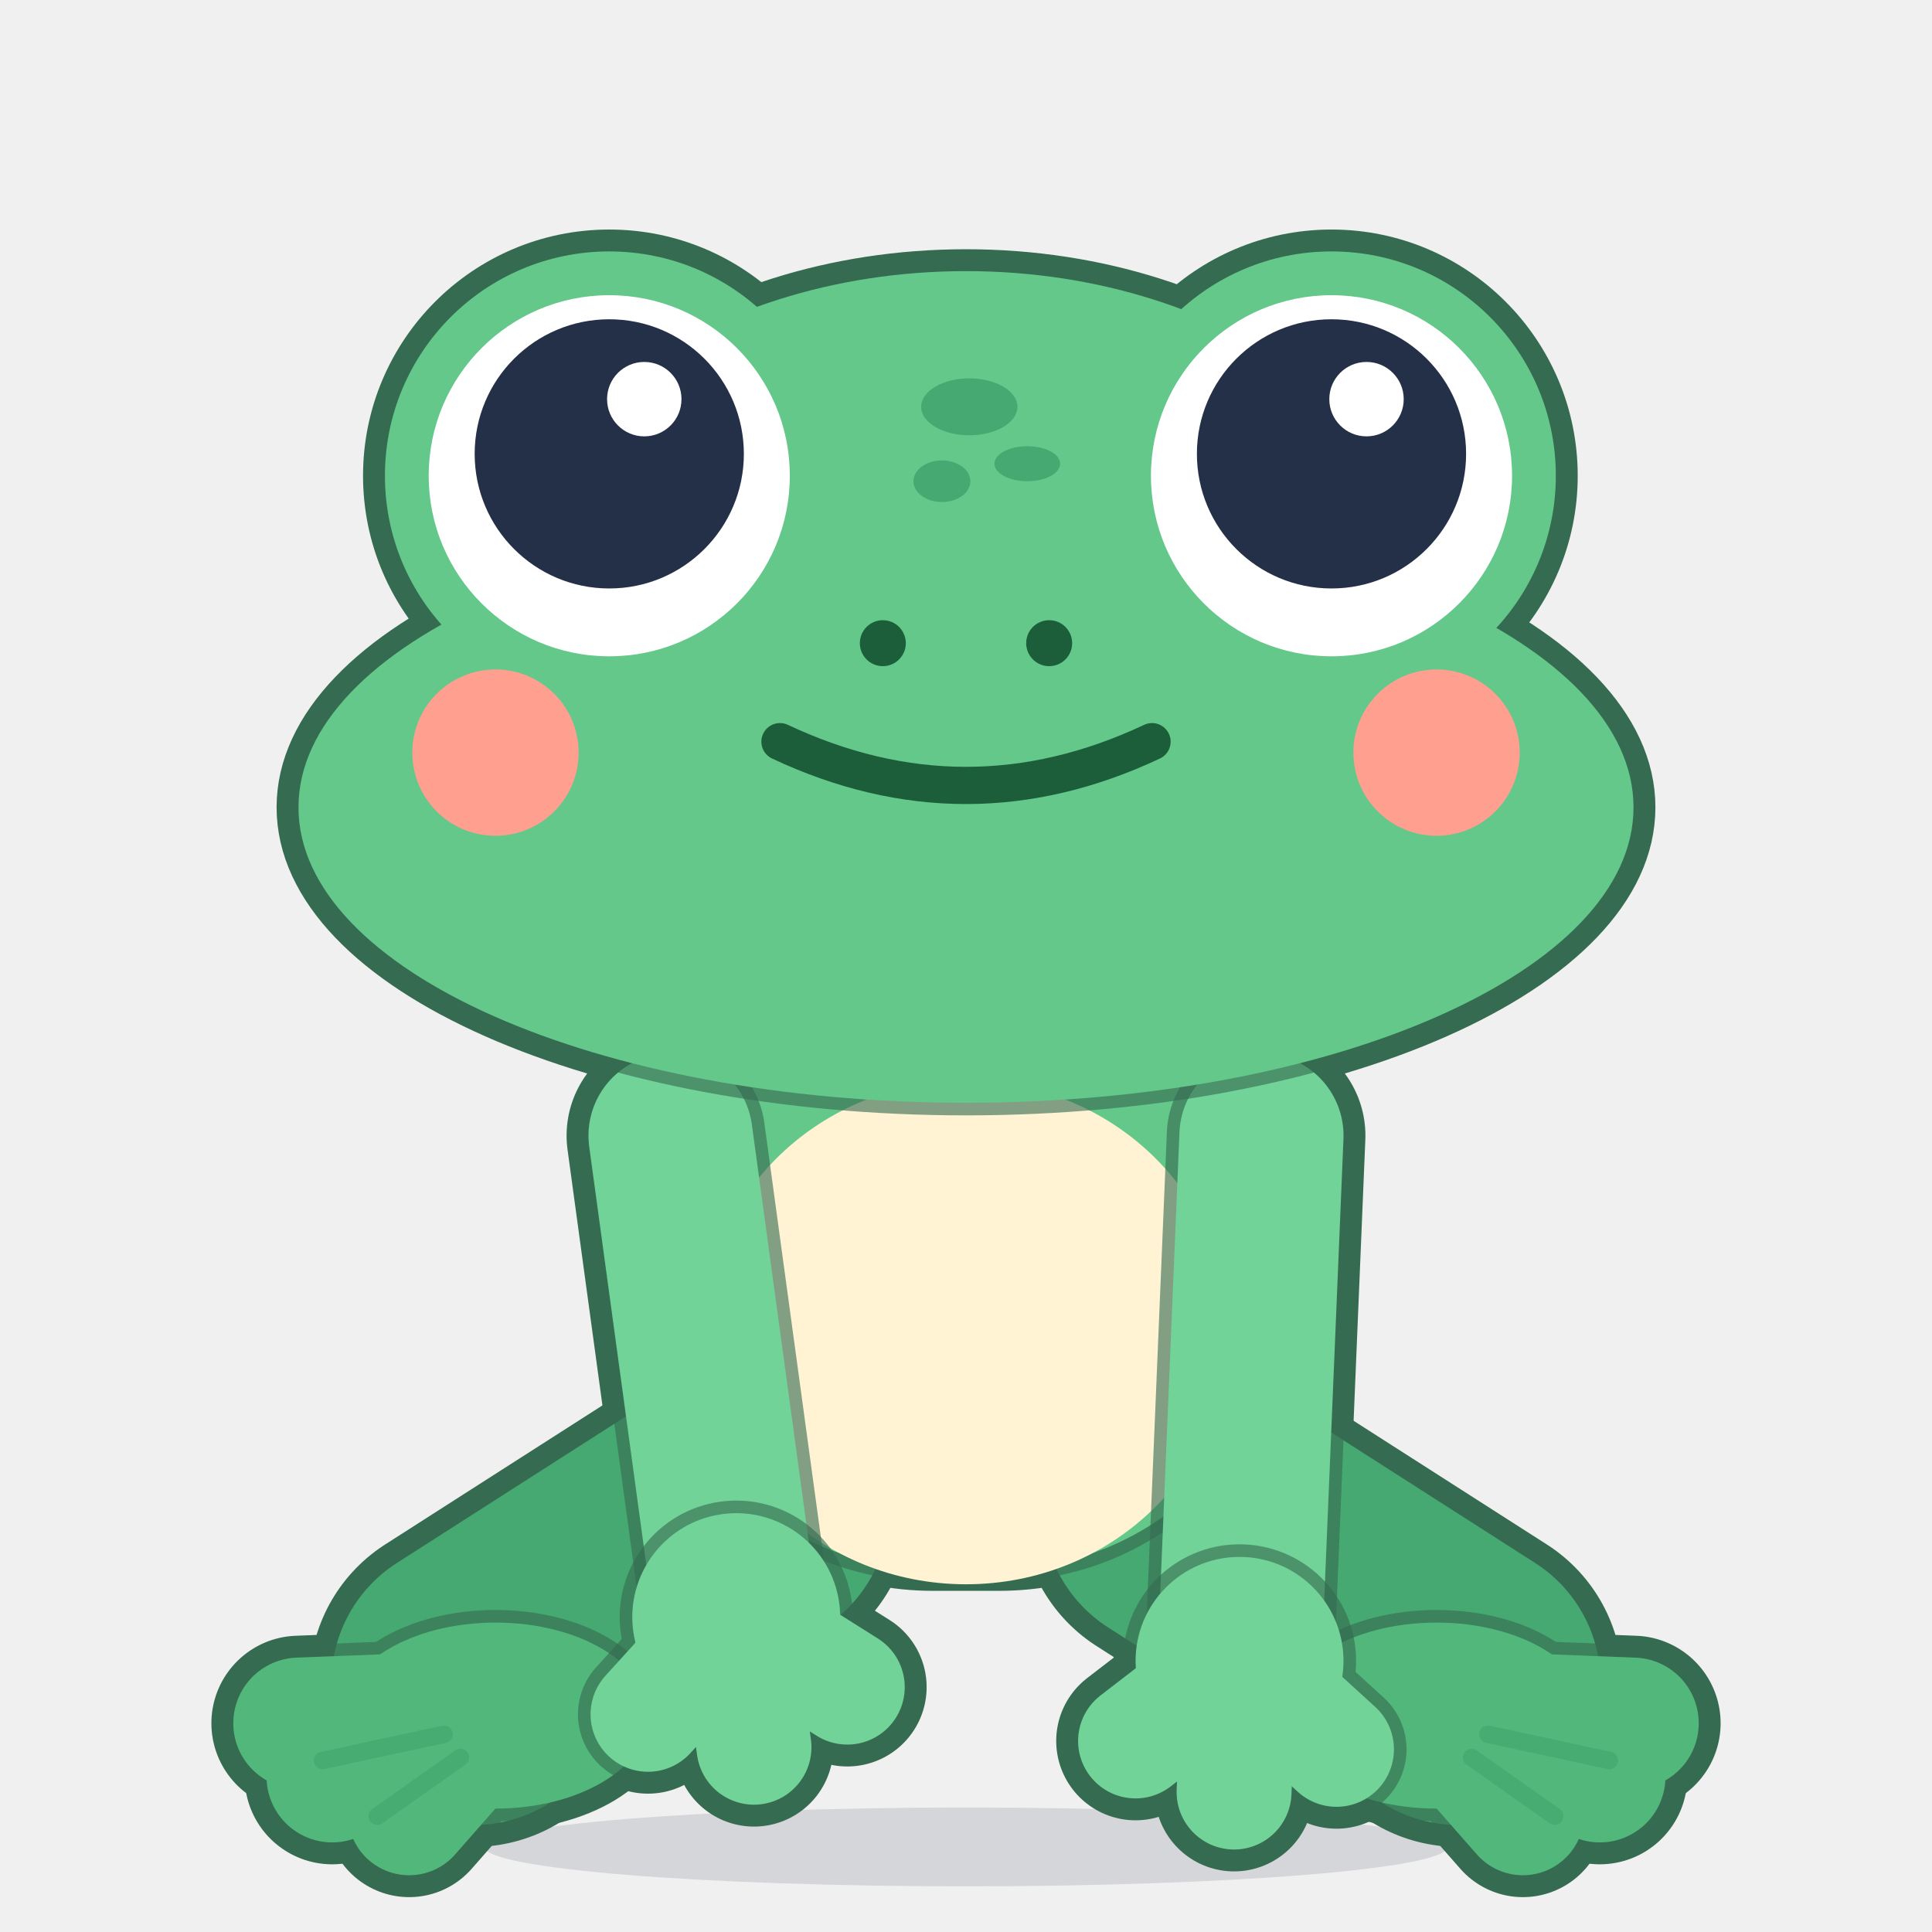
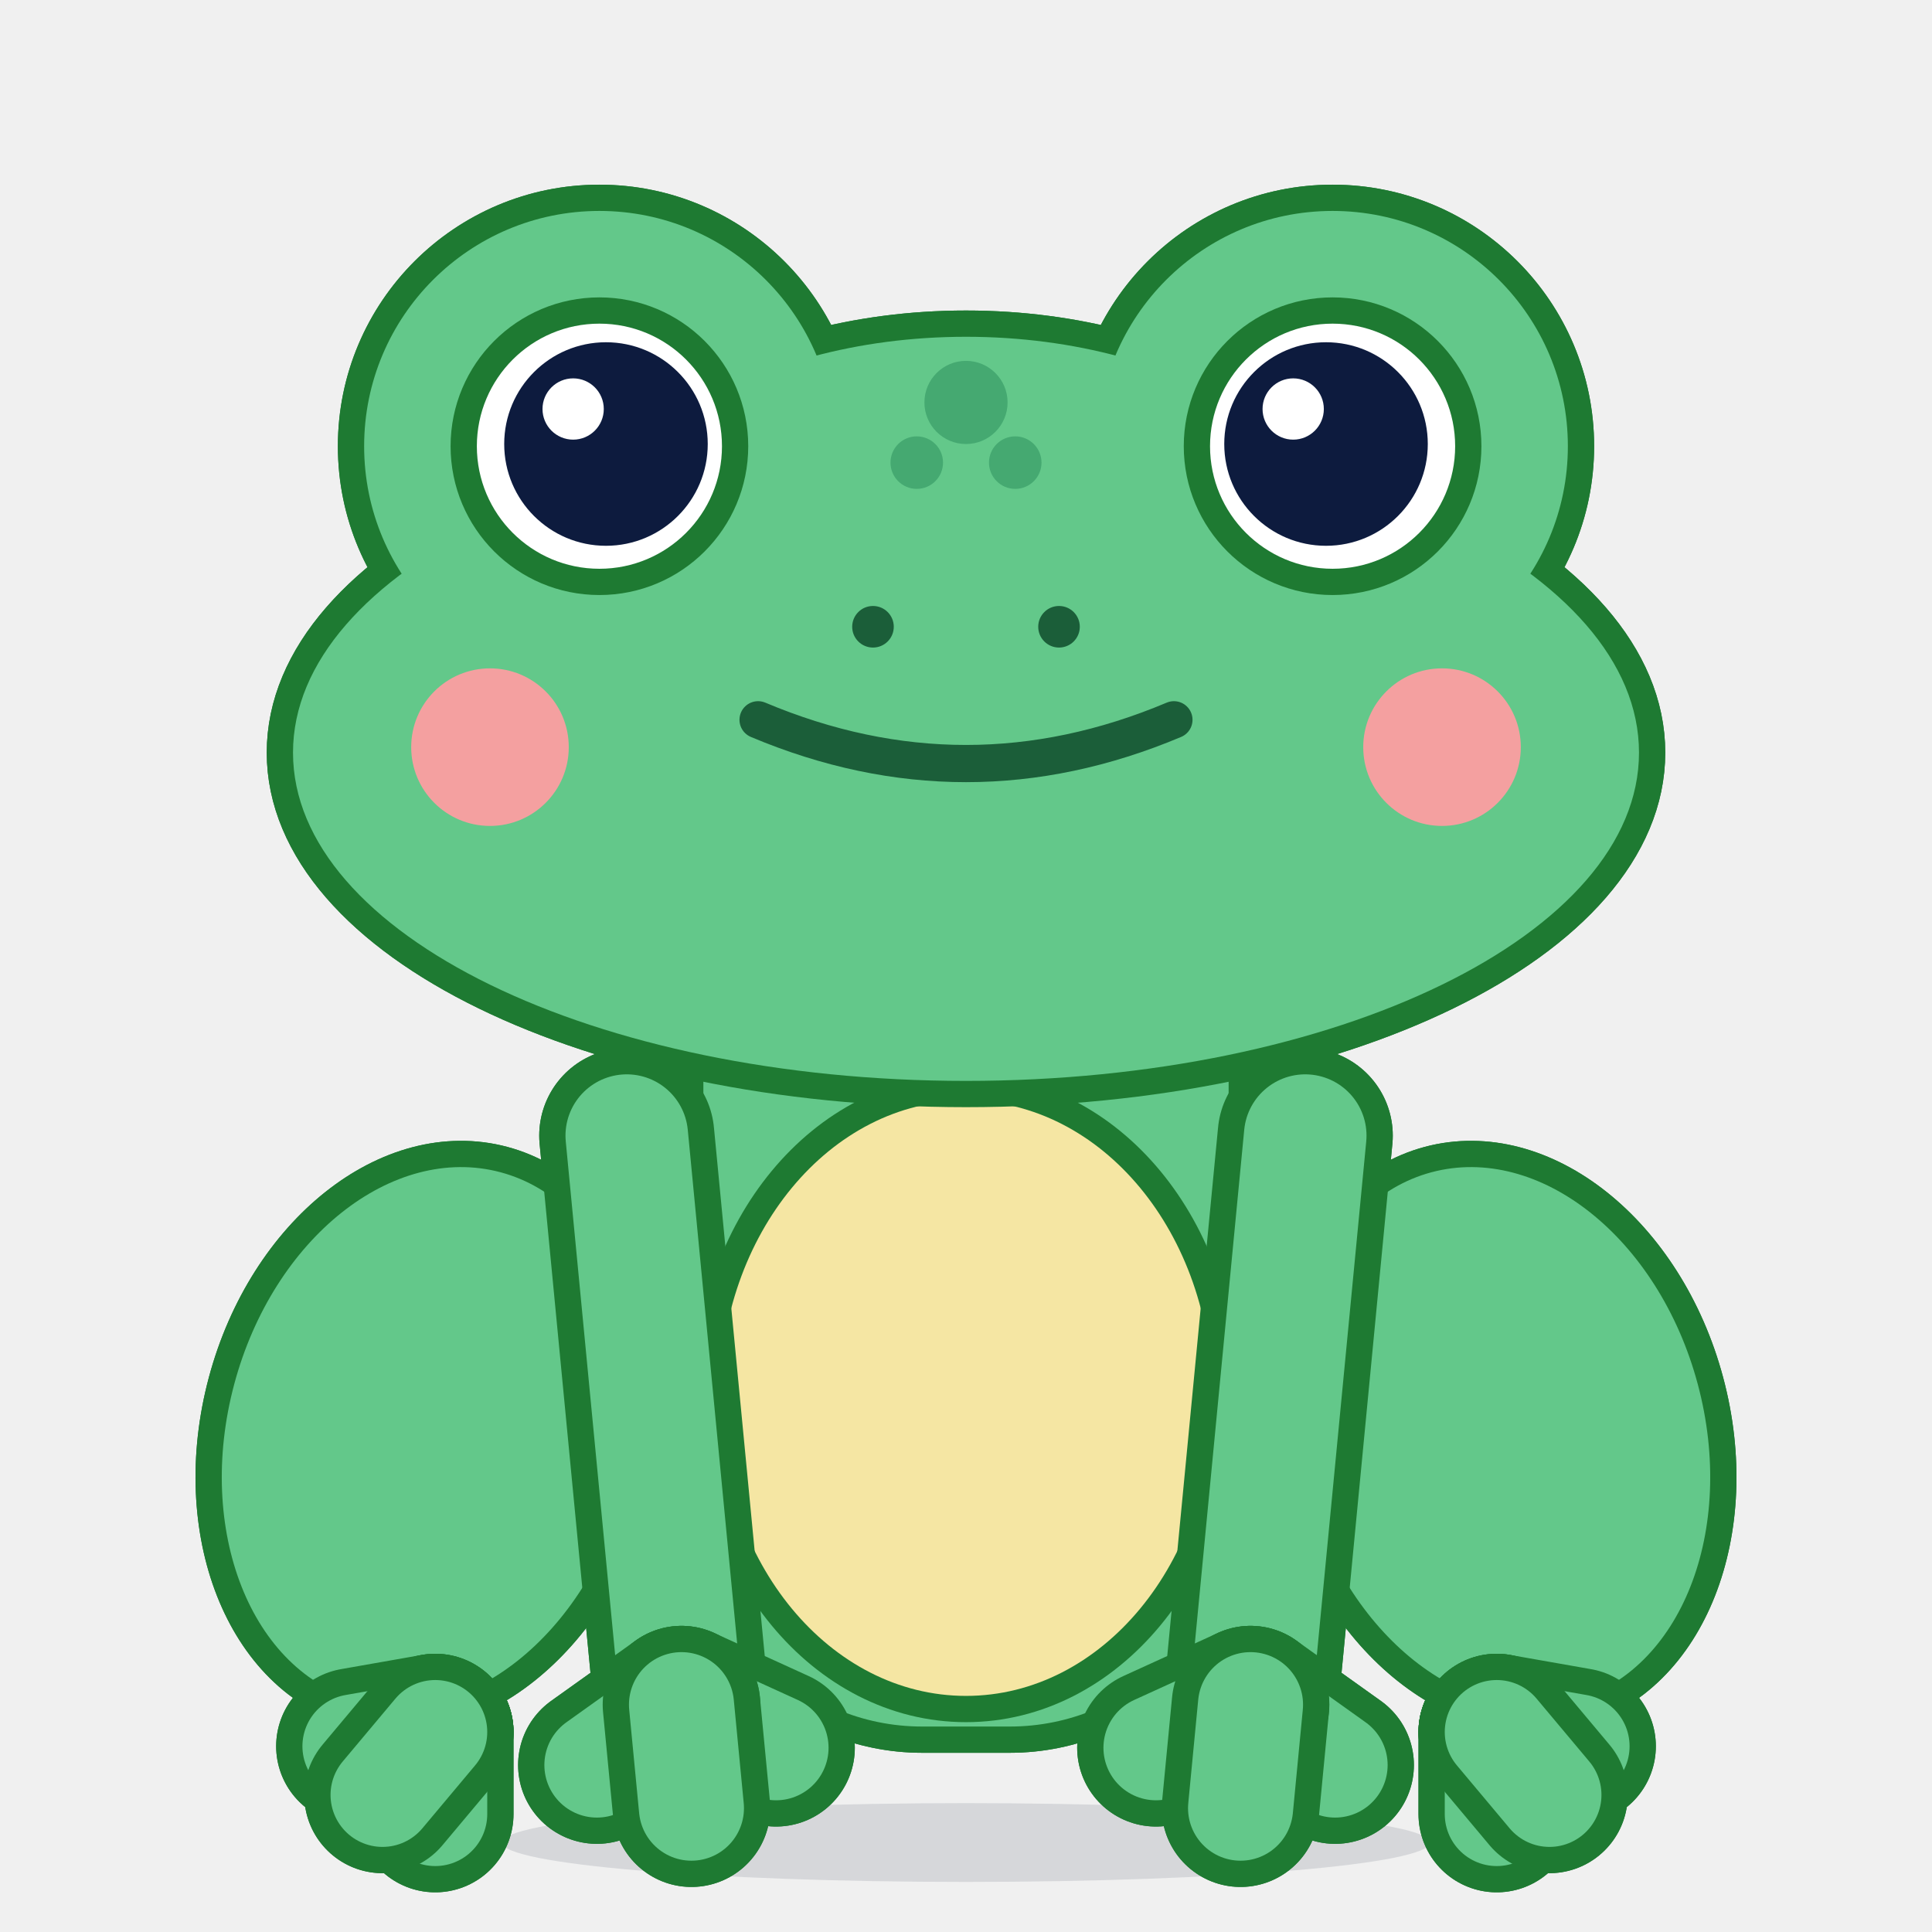
<svg xmlns="http://www.w3.org/2000/svg" viewBox="0 0 512 512" width="512" height="512">
  <g transform="translate(38.5 22.55) scale(2.9)">
    <g id="hop-root">
      <g id="shadow">
-         <ellipse cx="75" cy="161.00" rx="44" ry="3.6" fill="#243047" opacity="0.140" />
+         <ellipse cx="75" cy="160.60" rx="42.4" ry="3.6" fill="#243047" opacity="0.132" />
      </g>
-       <g id="hop-figure" transform="translate(0 10) translate(75 100) rotate(0) translate(-75 -100)">
-         <g id="hop-silhouette" fill="#356B50" stroke="#356B50" stroke-linejoin="round" stroke-linecap="round">
-           <g transform="translate(55 120) rotate(147.38)">
-             <path d="M 0 0 L 29.68 0" fill="none" stroke-width="30" />
-             <g transform="translate(29.68 0) rotate(-147.38) translate(2 3)">
-               <path d="M 14 0 C 14 4.69 7.73 8.5 0 8.5 C -7.73 8.5 -14 4.69 -14 0 C -14 -4.69 -7.73 -8.5 0 -8.5 C 7.73 -8.5 14 -4.69 14 0 Z" stroke-width="4" />
-               <path d="M 0 0 L -17.96 0.7" fill="none" stroke-width="16" />
-               <path d="M 0 0 L -14.92 5.59" fill="none" stroke-width="16" />
-               <path d="M 0 0 L -7.89 8.99" fill="none" stroke-width="15.2" />
-             </g>
-           </g>
-           <g transform="translate(95 120) rotate(32.62)">
-             <path d="M 0 0 L 29.68 0" fill="none" stroke-width="30" />
-             <g transform="translate(29.68 0) rotate(-32.62) translate(-2 3)">
-               <path d="M 14 0 C 14 4.69 7.73 8.5 0 8.5 C -7.73 8.5 -14 4.69 -14 0 C -14 -4.69 -7.73 -8.5 0 -8.5 C 7.73 -8.5 14 -4.69 14 0 Z" stroke-width="4" />
-               <path d="M 0 0 L 17.96 0.7" fill="none" stroke-width="16" />
-               <path d="M 0 0 L 14.92 5.59" fill="none" stroke-width="16" />
-               <path d="M 0 0 L 7.89 8.99" fill="none" stroke-width="15.2" />
-             </g>
-           </g>
-           <path d="M 46 59.4 H 104 V 99.6 A 26 26 0 0 1 78 125.6 H 72 A 26 26 0 0 1 46 99.6 Z" stroke-width="4" />
-           <g transform="translate(48 86) rotate(82.23)">
-             <path d="M 0 0 L 44.41 0" fill="none" stroke-width="19" />
-             <g transform="translate(44.41 0)">
-               <path d="M 9.5 0 C 9.5 5.25 5.25 9.5 0 9.5 C -5.25 9.5 -9.5 5.25 -9.5 0 C -9.5 -5.25 -5.25 -9.5 0 -9.5 C 5.25 -9.5 9.5 -5.25 9.5 0 Z" stroke-width="4" />
-               <path d="M 0 0 L 7.71 -9.19" fill="none" stroke-width="14.5" />
-               <path d="M 0 0 L 12 0" fill="none" stroke-width="14.5" />
-               <path d="M 0 0 L 7.71 9.19" fill="none" stroke-width="14.5" />
-             </g>
-           </g>
-           <g transform="translate(102 86) rotate(92.39)">
-             <path d="M 0 0 L 48.04 0" fill="none" stroke-width="19" />
-             <g transform="translate(48.04 0)">
-               <path d="M 9.5 0 C 9.5 5.25 5.25 9.5 0 9.5 C -5.25 9.5 -9.5 5.25 -9.5 0 C -9.5 -5.25 -5.25 -9.5 0 -9.5 C 5.25 -9.5 9.5 -5.25 9.5 0 Z" stroke-width="4" />
-               <path d="M 0 0 L 7.71 -9.19" fill="none" stroke-width="14.5" />
-               <path d="M 0 0 L 12 0" fill="none" stroke-width="14.5" />
-               <path d="M 0 0 L 7.71 9.19" fill="none" stroke-width="14.5" />
-             </g>
-           </g>
+       <g id="hop-figure" transform="translate(0 6) translate(75 100) rotate(0) translate(-75 -100)">
+         <g id="hop-silhouette" fill="#1E7A32" stroke="#1E7A32" stroke-linejoin="round" stroke-linecap="round">
+           <path d="M 43.87 122.29 C 40.3 135.62 29.4 144.29 19.53 141.65 C 9.66 139 4.56 126.05 8.13 112.71 C 11.7 99.38 22.6 90.71 32.47 93.35 C 42.34 96 47.44 108.95 43.87 122.29 Z" stroke-width="4.8" />
+           <path d="M 26.5 144.5 L 26.5 152" fill="none" stroke-width="14.3" />
+           <path d="M 26.5 144.5 L 19.11 145.8" fill="none" stroke-width="14.3" />
+           <path d="M 26.5 144.5 L 21.68 150.25" fill="none" stroke-width="14.3" />
+           <path d="M 141.87 112.71 C 145.44 126.05 140.34 139 130.47 141.65 C 120.6 144.29 109.7 135.62 106.13 122.29 C 102.56 108.95 107.66 96 117.53 93.35 C 127.4 90.71 138.3 99.38 141.87 112.71 Z" stroke-width="4.8" />
+           <path d="M 123.5 144.5 L 123.5 152" fill="none" stroke-width="14.3" />
+           <path d="M 123.5 144.5 L 130.89 145.8" fill="none" stroke-width="14.3" />
+           <path d="M 123.5 144.5 L 128.32 150.25" fill="none" stroke-width="14.3" />
+           <path d="M 51 70 H 99 V 124 A 20 20 0 0 1 79 144 H 71 A 20 20 0 0 1 51 124 Z" stroke-width="4.8" />
+           <path d="M 44 90 L 49 142" fill="none" stroke-width="16" />
+           <path d="M 106 90 L 101 142" fill="none" stroke-width="16" />
+           <path d="M 49 142 L 57.64 145.94" fill="none" stroke-width="14.4" />
+           <path d="M 49 142 L 41.27 147.52" fill="none" stroke-width="14.4" />
+           <path d="M 49 142 L 49.91 151.46" fill="none" stroke-width="14.4" />
+           <path d="M 101 142 L 108.73 147.52" fill="none" stroke-width="14.4" />
+           <path d="M 101 142 L 92.36 145.94" fill="none" stroke-width="14.4" />
+           <path d="M 101 142 L 100.09 151.46" fill="none" stroke-width="14.4" />
          <g transform="rotate(0 75 50)">
-             <path d="M 119 40 C 119 58.23 99.3 73 75 73 C 50.7 73 31 58.23 31 40 C 31 21.77 50.7 7 75 7 C 99.3 7 119 21.77 119 40 Z M 136 56 C 136 70.91 108.69 83 75 83 C 41.31 83 14 70.91 14 56 C 14 41.09 41.31 29 75 29 C 108.69 29 136 41.09 136 56 Z M 62.9 25.7 C 62.9 37.02 53.72 46.2 42.4 46.2 C 31.08 46.2 21.9 37.02 21.9 25.7 C 21.9 14.38 31.08 5.2 42.4 5.2 C 53.72 5.2 62.9 14.38 62.9 25.7 Z M 128.9 25.7 C 128.9 37.02 119.72 46.2 108.4 46.2 C 97.08 46.2 87.9 37.02 87.9 25.7 C 87.9 14.38 97.08 5.2 108.4 5.2 C 119.72 5.2 128.9 14.38 128.9 25.7 Z" stroke-width="4" />
+             <path d="M 111 40 C 111 52.7 94.88 63 75 63 C 55.12 63 39 52.7 39 40 C 39 27.3 55.12 17 75 17 C 94.88 17 111 27.3 111 40 Z M 136.5 55 C 136.5 71.57 108.97 85 75 85 C 41.03 85 13.5 71.57 13.5 55 C 13.5 38.43 41.03 25 75 25 C 108.97 25 136.5 38.43 136.5 55 Z M 63 27 C 63 38.87 53.37 48.5 41.5 48.5 C 29.63 48.5 20 38.87 20 27 C 20 15.13 29.63 5.5 41.5 5.5 C 53.37 5.5 63 15.13 63 27 Z M 130 27 C 130 38.87 120.37 48.5 108.5 48.5 C 96.63 48.5 87 38.87 87 27 C 87 15.13 96.63 5.5 108.5 5.5 C 120.37 5.5 130 15.13 130 27 Z" stroke-width="4.8" />
          </g>
        </g>
-         <g id="left-leg" transform="translate(55 120) rotate(147.38)">
-           <g fill="#356B50" stroke="#356B50" stroke-linejoin="round" stroke-linecap="round" opacity="0.62">
-             <path d="M 0 0 L 29.68 0" fill="none" stroke-width="28.3" />
+         <g id="left-leg">
+           <g fill="#1E7A32" stroke="#1E7A32" stroke-linejoin="round" stroke-linecap="round">
+             <path d="M 43.87 122.29 C 40.3 135.62 29.4 144.29 19.53 141.65 C 9.66 139 4.56 126.05 8.13 112.71 C 11.7 99.38 22.6 90.71 32.47 93.35 C 42.34 96 47.44 108.95 43.87 122.29 Z" stroke-width="4.8" />
          </g>
-           <line x1="0" y1="0" x2="29.68" y2="0" stroke="#45A971" stroke-width="26" stroke-linecap="round" />
-           <g id="left-foot" transform="translate(29.68 0) rotate(-147.38) translate(2 3)">
-             <g fill="#356B50" stroke="#356B50" stroke-linejoin="round" stroke-linecap="round" opacity="0.62">
-               <path d="M 14 0 C 14 4.69 7.73 8.5 0 8.5 C -7.73 8.5 -14 4.69 -14 0 C -14 -4.69 -7.73 -8.5 0 -8.5 C 7.73 -8.5 14 -4.69 14 0 Z" stroke-width="2.3" />
-               <path d="M 0 0 L -17.96 0.7" fill="none" stroke-width="14.3" />
-               <path d="M 0 0 L -14.92 5.59" fill="none" stroke-width="14.3" />
-               <path d="M 0 0 L -7.89 8.99" fill="none" stroke-width="13.5" />
+           <path d="M 43.87 122.29 C 40.3 135.62 29.4 144.29 19.53 141.65 C 9.66 139 4.56 126.05 8.13 112.71 C 11.7 99.38 22.6 90.71 32.47 93.35 C 42.34 96 47.44 108.95 43.87 122.29 Z" fill="#63C88A" />
+           <g id="left-foot">
+             <g fill="#1E7A32" stroke="#1E7A32" stroke-linejoin="round" stroke-linecap="round">
+               <path d="M 26.5 144.5 L 26.5 152" fill="none" stroke-width="14.3" />
            </g>
-             <ellipse cx="0" cy="0" rx="14" ry="8.5" fill="#52B77A" />
-             <line x1="0" y1="0" x2="-17.96" y2="0.7" stroke="#52B77A" stroke-width="12" stroke-linecap="round" />
-             <line x1="0" y1="0" x2="-14.92" y2="5.59" stroke="#52B77A" stroke-width="12" stroke-linecap="round" />
-             <line x1="0" y1="0" x2="-7.89" y2="8.99" stroke="#52B77A" stroke-width="11.2" stroke-linecap="round" />
-             <line x1="-4.7" y1="1.71" x2="-15.79" y2="4.1" stroke="#45A971" stroke-width="1.6" stroke-linecap="round" opacity="0.8" />
-             <line x1="-3.21" y1="3.83" x2="-10.8" y2="9.19" stroke="#45A971" stroke-width="1.6" stroke-linecap="round" opacity="0.8" />
+             <line x1="26.5" y1="144.5" x2="26.5" y2="152" stroke="#63C88A" stroke-width="9.5" stroke-linecap="round" />
+             <g fill="#1E7A32" stroke="#1E7A32" stroke-linejoin="round" stroke-linecap="round">
+               <path d="M 26.5 144.5 L 19.11 145.8" fill="none" stroke-width="14.3" />
+             </g>
+             <line x1="26.5" y1="144.5" x2="19.11" y2="145.8" stroke="#63C88A" stroke-width="9.5" stroke-linecap="round" />
+             <g fill="#1E7A32" stroke="#1E7A32" stroke-linejoin="round" stroke-linecap="round">
+               <path d="M 26.5 144.5 L 21.68 150.25" fill="none" stroke-width="14.3" />
+             </g>
+             <line x1="26.5" y1="144.5" x2="21.68" y2="150.25" stroke="#63C88A" stroke-width="9.5" stroke-linecap="round" />
          </g>
        </g>
-         <g id="right-leg" transform="translate(95 120) rotate(32.62)">
-           <g fill="#356B50" stroke="#356B50" stroke-linejoin="round" stroke-linecap="round" opacity="0.62">
-             <path d="M 0 0 L 29.68 0" fill="none" stroke-width="28.3" />
+         <g id="right-leg">
+           <g fill="#1E7A32" stroke="#1E7A32" stroke-linejoin="round" stroke-linecap="round">
+             <path d="M 141.87 112.71 C 145.44 126.05 140.34 139 130.47 141.65 C 120.6 144.29 109.7 135.62 106.13 122.29 C 102.56 108.95 107.66 96 117.53 93.35 C 127.4 90.71 138.3 99.38 141.87 112.71 Z" stroke-width="4.8" />
          </g>
-           <line x1="0" y1="0" x2="29.68" y2="0" stroke="#45A971" stroke-width="26" stroke-linecap="round" />
-           <g id="right-foot" transform="translate(29.68 0) rotate(-32.62) translate(-2 3)">
-             <g fill="#356B50" stroke="#356B50" stroke-linejoin="round" stroke-linecap="round" opacity="0.62">
-               <path d="M 14 0 C 14 4.69 7.73 8.5 0 8.5 C -7.73 8.5 -14 4.69 -14 0 C -14 -4.69 -7.73 -8.5 0 -8.5 C 7.73 -8.5 14 -4.69 14 0 Z" stroke-width="2.3" />
-               <path d="M 0 0 L 17.96 0.7" fill="none" stroke-width="14.3" />
-               <path d="M 0 0 L 14.92 5.59" fill="none" stroke-width="14.3" />
-               <path d="M 0 0 L 7.89 8.99" fill="none" stroke-width="13.5" />
+           <path d="M 141.87 112.71 C 145.44 126.05 140.34 139 130.47 141.65 C 120.6 144.29 109.7 135.62 106.13 122.29 C 102.56 108.95 107.66 96 117.53 93.35 C 127.4 90.71 138.3 99.38 141.87 112.71 Z" fill="#63C88A" />
+           <g id="right-foot">
+             <g fill="#1E7A32" stroke="#1E7A32" stroke-linejoin="round" stroke-linecap="round">
+               <path d="M 123.5 144.5 L 123.5 152" fill="none" stroke-width="14.3" />
            </g>
-             <ellipse cx="0" cy="0" rx="14" ry="8.5" fill="#52B77A" />
-             <line x1="0" y1="0" x2="17.96" y2="0.7" stroke="#52B77A" stroke-width="12" stroke-linecap="round" />
-             <line x1="0" y1="0" x2="14.92" y2="5.59" stroke="#52B77A" stroke-width="12" stroke-linecap="round" />
-             <line x1="0" y1="0" x2="7.89" y2="8.99" stroke="#52B77A" stroke-width="11.2" stroke-linecap="round" />
-             <line x1="4.7" y1="1.71" x2="15.79" y2="4.1" stroke="#45A971" stroke-width="1.6" stroke-linecap="round" opacity="0.8" />
-             <line x1="3.21" y1="3.83" x2="10.8" y2="9.19" stroke="#45A971" stroke-width="1.6" stroke-linecap="round" opacity="0.8" />
+             <line x1="123.5" y1="144.5" x2="123.5" y2="152" stroke="#63C88A" stroke-width="9.5" stroke-linecap="round" />
+             <g fill="#1E7A32" stroke="#1E7A32" stroke-linejoin="round" stroke-linecap="round">
+               <path d="M 123.5 144.5 L 130.89 145.8" fill="none" stroke-width="14.3" />
+             </g>
+             <line x1="123.5" y1="144.5" x2="130.89" y2="145.8" stroke="#63C88A" stroke-width="9.5" stroke-linecap="round" />
+             <g fill="#1E7A32" stroke="#1E7A32" stroke-linejoin="round" stroke-linecap="round">
+               <path d="M 123.5 144.5 L 128.32 150.25" fill="none" stroke-width="14.3" />
+             </g>
+             <line x1="123.5" y1="144.5" x2="128.32" y2="150.25" stroke="#63C88A" stroke-width="9.5" stroke-linecap="round" />
          </g>
        </g>
        <g id="body">
-           <g fill="#356B50" stroke="#356B50" stroke-linejoin="round" stroke-linecap="round" opacity="0.62">
-             <path d="M 46 59.4 H 104 V 99.6 A 26 26 0 0 1 78 125.6 H 72 A 26 26 0 0 1 46 99.6 Z" stroke-width="2.3" />
+           <g fill="#1E7A32" stroke="#1E7A32" stroke-linejoin="round" stroke-linecap="round">
+             <path d="M 51 70 H 99 V 124 A 20 20 0 0 1 79 144 H 71 A 20 20 0 0 1 51 124 Z" stroke-width="4.8" />
          </g>
-           <path d="M 46 59.4 H 104 V 99.6 A 26 26 0 0 1 78 125.6 H 72 A 26 26 0 0 1 46 99.6 Z" fill="#63C88A" />
+           <path d="M 51 70 H 99 V 124 A 20 20 0 0 1 79 144 H 71 A 20 20 0 0 1 51 124 Z" fill="#63C88A" />
        </g>
        <g id="belly">
-           <ellipse cx="75" cy="104" rx="24" ry="23" fill="#FFF3D4" />
+           <g fill="#1E7A32" stroke="#1E7A32" stroke-linejoin="round" stroke-linecap="round">
+             <path d="M 97.5 114 C 97.5 129.02 87.43 141.2 75 141.2 C 62.57 141.2 52.5 129.02 52.5 114 C 52.5 98.98 62.57 86.8 75 86.8 C 87.43 86.8 97.5 98.98 97.5 114 Z" stroke-width="4.8" />
+           </g>
+           <ellipse cx="75" cy="114" rx="22.5" ry="27.2" fill="#F5E6A3" />
        </g>
-         <g id="left-arm" transform="translate(48 86) rotate(82.23)">
-           <g fill="#356B50" stroke="#356B50" stroke-linejoin="round" stroke-linecap="round" opacity="0.62">
-             <path d="M 0 0 L 44.41 0" fill="none" stroke-width="17.3" />
+         <g id="left-arm">
+           <g fill="#1E7A32" stroke="#1E7A32" stroke-linejoin="round" stroke-linecap="round">
+             <path d="M 44 90 L 49 142" fill="none" stroke-width="16" />
          </g>
-           <line x1="0" y1="0" x2="44.41" y2="0" stroke="#71D397" stroke-width="15" stroke-linecap="round" />
-           <g id="left-hand" transform="translate(44.41 0)">
-             <g fill="#356B50" stroke="#356B50" stroke-linejoin="round" stroke-linecap="round" opacity="0.62">
-               <path d="M 9.5 0 C 9.5 5.25 5.25 9.5 0 9.5 C -5.25 9.5 -9.5 5.25 -9.5 0 C -9.5 -5.25 -5.25 -9.5 0 -9.5 C 5.25 -9.5 9.5 -5.25 9.5 0 Z" stroke-width="2.3" />
-               <path d="M 0 0 L 7.71 -9.19" fill="none" stroke-width="12.8" />
-               <path d="M 0 0 L 12 0" fill="none" stroke-width="12.8" />
-               <path d="M 0 0 L 7.71 9.19" fill="none" stroke-width="12.8" />
-             </g>
-             <circle cx="0" cy="0" r="9.5" fill="#71D397" />
-             <line x1="0" y1="0" x2="7.71" y2="-9.19" stroke="#71D397" stroke-width="10.5" stroke-linecap="round" />
-             <line x1="0" y1="0" x2="12" y2="0" stroke="#71D397" stroke-width="10.5" stroke-linecap="round" />
-             <line x1="0" y1="0" x2="7.71" y2="9.19" stroke="#71D397" stroke-width="10.5" stroke-linecap="round" />
+           <line x1="44" y1="90" x2="49" y2="142" stroke="#63C88A" stroke-width="11.2" stroke-linecap="round" />
+         </g>
+         <g id="right-arm">
+           <g fill="#1E7A32" stroke="#1E7A32" stroke-linejoin="round" stroke-linecap="round">
+             <path d="M 106 90 L 101 142" fill="none" stroke-width="16" />
          </g>
+           <line x1="106" y1="90" x2="101" y2="142" stroke="#63C88A" stroke-width="11.2" stroke-linecap="round" />
        </g>
-         <g id="right-arm" transform="translate(102 86) rotate(92.39)">
-           <g fill="#356B50" stroke="#356B50" stroke-linejoin="round" stroke-linecap="round" opacity="0.62">
-             <path d="M 0 0 L 48.04 0" fill="none" stroke-width="17.3" />
+         <g id="left-hand">
+           <g fill="#1E7A32" stroke="#1E7A32" stroke-linejoin="round" stroke-linecap="round">
+             <path d="M 49 142 L 57.64 145.94" fill="none" stroke-width="14.4" />
          </g>
-           <line x1="0" y1="0" x2="48.04" y2="0" stroke="#71D397" stroke-width="15" stroke-linecap="round" />
-           <g id="right-hand" transform="translate(48.04 0)">
-             <g fill="#356B50" stroke="#356B50" stroke-linejoin="round" stroke-linecap="round" opacity="0.62">
-               <path d="M 9.5 0 C 9.5 5.25 5.25 9.5 0 9.5 C -5.25 9.5 -9.5 5.25 -9.5 0 C -9.5 -5.25 -5.25 -9.5 0 -9.5 C 5.25 -9.5 9.5 -5.25 9.5 0 Z" stroke-width="2.3" />
-               <path d="M 0 0 L 7.71 -9.19" fill="none" stroke-width="12.8" />
-               <path d="M 0 0 L 12 0" fill="none" stroke-width="12.8" />
-               <path d="M 0 0 L 7.71 9.19" fill="none" stroke-width="12.8" />
-             </g>
-             <circle cx="0" cy="0" r="9.5" fill="#71D397" />
-             <line x1="0" y1="0" x2="7.71" y2="-9.19" stroke="#71D397" stroke-width="10.5" stroke-linecap="round" />
-             <line x1="0" y1="0" x2="12" y2="0" stroke="#71D397" stroke-width="10.5" stroke-linecap="round" />
-             <line x1="0" y1="0" x2="7.71" y2="9.19" stroke="#71D397" stroke-width="10.5" stroke-linecap="round" />
+           <line x1="49" y1="142" x2="57.64" y2="145.94" stroke="#63C88A" stroke-width="9.6" stroke-linecap="round" />
+           <g fill="#1E7A32" stroke="#1E7A32" stroke-linejoin="round" stroke-linecap="round">
+             <path d="M 49 142 L 41.27 147.52" fill="none" stroke-width="14.4" />
          </g>
+           <line x1="49" y1="142" x2="41.27" y2="147.52" stroke="#63C88A" stroke-width="9.6" stroke-linecap="round" />
+           <g fill="#1E7A32" stroke="#1E7A32" stroke-linejoin="round" stroke-linecap="round">
+             <path d="M 49 142 L 49.91 151.46" fill="none" stroke-width="14.4" />
+           </g>
+           <line x1="49" y1="142" x2="49.91" y2="151.46" stroke="#63C88A" stroke-width="9.6" stroke-linecap="round" />
+         </g>
+         <g id="right-hand">
+           <g fill="#1E7A32" stroke="#1E7A32" stroke-linejoin="round" stroke-linecap="round">
+             <path d="M 101 142 L 108.73 147.52" fill="none" stroke-width="14.4" />
+           </g>
+           <line x1="101" y1="142" x2="108.73" y2="147.52" stroke="#63C88A" stroke-width="9.6" stroke-linecap="round" />
+           <g fill="#1E7A32" stroke="#1E7A32" stroke-linejoin="round" stroke-linecap="round">
+             <path d="M 101 142 L 92.36 145.94" fill="none" stroke-width="14.4" />
+           </g>
+           <line x1="101" y1="142" x2="92.36" y2="145.94" stroke="#63C88A" stroke-width="9.6" stroke-linecap="round" />
+           <g fill="#1E7A32" stroke="#1E7A32" stroke-linejoin="round" stroke-linecap="round">
+             <path d="M 101 142 L 100.09 151.46" fill="none" stroke-width="14.4" />
+           </g>
+           <line x1="101" y1="142" x2="100.09" y2="151.46" stroke="#63C88A" stroke-width="9.6" stroke-linecap="round" />
        </g>
        <g id="head" transform="rotate(0 75 50)">
-           <g fill="#356B50" stroke="#356B50" stroke-linejoin="round" stroke-linecap="round" opacity="0.62">
-             <path d="M 119 40 C 119 58.23 99.3 73 75 73 C 50.7 73 31 58.23 31 40 C 31 21.77 50.7 7 75 7 C 99.3 7 119 21.77 119 40 Z M 136 56 C 136 70.91 108.69 83 75 83 C 41.31 83 14 70.91 14 56 C 14 41.09 41.31 29 75 29 C 108.69 29 136 41.09 136 56 Z M 62.9 25.7 C 62.9 37.02 53.72 46.2 42.4 46.2 C 31.08 46.2 21.9 37.02 21.9 25.7 C 21.9 14.38 31.08 5.2 42.4 5.2 C 53.72 5.2 62.9 14.38 62.9 25.7 Z M 128.9 25.7 C 128.9 37.02 119.72 46.2 108.4 46.2 C 97.08 46.2 87.9 37.02 87.9 25.7 C 87.9 14.38 97.08 5.2 108.4 5.2 C 119.72 5.2 128.9 14.38 128.9 25.7 Z" stroke-width="2.3" />
+           <g fill="#1E7A32" stroke="#1E7A32" stroke-linejoin="round" stroke-linecap="round">
+             <path d="M 111 40 C 111 52.7 94.88 63 75 63 C 55.12 63 39 52.7 39 40 C 39 27.3 55.12 17 75 17 C 94.88 17 111 27.3 111 40 Z M 136.5 55 C 136.5 71.57 108.97 85 75 85 C 41.03 85 13.5 71.57 13.5 55 C 13.5 38.43 41.03 25 75 25 C 108.97 25 136.5 38.43 136.5 55 Z M 63 27 C 63 38.87 53.37 48.5 41.5 48.5 C 29.63 48.5 20 38.87 20 27 C 20 15.13 29.63 5.5 41.5 5.5 C 53.37 5.5 63 15.13 63 27 Z M 130 27 C 130 38.87 120.37 48.5 108.5 48.5 C 96.63 48.5 87 38.87 87 27 C 87 15.13 96.63 5.5 108.5 5.5 C 120.37 5.5 130 15.13 130 27 Z" stroke-width="4.8" />
          </g>
-           <ellipse cx="75" cy="40" rx="44" ry="33" fill="#63C88A" />
-           <ellipse cx="75" cy="56" rx="61" ry="27" fill="#63C88A" />
-           <circle cx="42.4" cy="25.7" r="20.5" fill="#63C88A" />
-           <circle cx="108.4" cy="25.7" r="20.5" fill="#63C88A" />
+           <ellipse cx="75" cy="40" rx="36" ry="23" fill="#63C88A" />
+           <ellipse cx="75" cy="55" rx="61.5" ry="30" fill="#63C88A" />
+           <circle cx="41.5" cy="27" r="21.5" fill="#63C88A" />
+           <circle cx="108.5" cy="27" r="21.5" fill="#63C88A" />
          <g id="accent-details">
-             <ellipse cx="75.3" cy="19.4" rx="4.4" ry="2.6" fill="#45A971" />
-             <ellipse cx="72.8" cy="26.2" rx="2.6" ry="1.9" fill="#45A971" />
-             <ellipse cx="80.6" cy="24.6" rx="3.0" ry="1.6" fill="#45A971" />
+             <circle cx="75" cy="23" r="3.8" fill="#45A971" />
+             <circle cx="70.5" cy="28.5" r="2.4" fill="#45A971" />
+             <circle cx="79.5" cy="28.5" r="2.4" fill="#45A971" />
          </g>
          <g id="eyes-group">
            <g id="left-eye">
              <g>
                <clipPath id="eyeClip42">
-                   <circle cx="42.4" cy="25.7" r="16.5" />
+                   <circle cx="41.5" cy="27" r="11.2" />
                </clipPath>
-                 <circle cx="42.4" cy="25.7" r="16.5" fill="#FFFFFF" />
+                 <circle cx="41.5" cy="27" r="11.2" fill="#1E7A32" stroke="#1E7A32" stroke-width="4.8" />
+                 <circle cx="41.5" cy="27" r="11.2" fill="#FFFFFF" />
                <g clip-path="url(#eyeClip42)">
-                   <circle id="left-pupil" cx="42.4" cy="23.7" r="12.3" fill="#243047" />
-                   <circle cx="45.6" cy="18.7" r="3.4" fill="#FFFFFF" />
+                   <circle id="left-pupil" cx="42.1" cy="26.8" r="9.3" fill="#0D1B3E" />
+                   <circle cx="39.1" cy="23.6" r="2.8" fill="#FFFFFF" />
                </g>
              </g>
            </g>
            <g id="right-eye">
              <g>
-                 <clipPath id="eyeClip108">
-                   <circle cx="108.4" cy="25.7" r="16.5" />
+                 <clipPath id="eyeClip109">
+                   <circle cx="108.5" cy="27" r="11.2" />
                </clipPath>
-                 <circle cx="108.4" cy="25.7" r="16.5" fill="#FFFFFF" />
-                 <g clip-path="url(#eyeClip108)">
-                   <circle id="right-pupil" cx="108.4" cy="23.7" r="12.3" fill="#243047" />
-                   <circle cx="111.6" cy="18.7" r="3.4" fill="#FFFFFF" />
+                 <circle cx="108.5" cy="27" r="11.2" fill="#1E7A32" stroke="#1E7A32" stroke-width="4.8" />
+                 <circle cx="108.5" cy="27" r="11.2" fill="#FFFFFF" />
+                 <g clip-path="url(#eyeClip109)">
+                   <circle id="right-pupil" cx="107.9" cy="26.8" r="9.3" fill="#0D1B3E" />
+                   <circle cx="104.9" cy="23.6" r="2.8" fill="#FFFFFF" />
                </g>
              </g>
            </g>
          </g>
          <g id="cheeks">
-             <circle cx="32" cy="51" r="7.6" fill="#FF9F8F" />
-             <circle cx="118" cy="51" r="7.6" fill="#FF9F8F" />
+             <circle cx="31.5" cy="54.5" r="7.2" fill="#F4A0A0" />
+             <circle cx="118.5" cy="54.5" r="7.2" fill="#F4A0A0" />
          </g>
-           <circle cx="67.4" cy="41" r="2.1" fill="#1B5E39" />
-           <circle cx="82.6" cy="41" r="2.1" fill="#1B5E39" />
+           <circle cx="66.5" cy="43.5" r="1.9" fill="#1B5E39" />
+           <circle cx="83.5" cy="43.5" r="1.9" fill="#1B5E39" />
          <g id="mouth">
-             <path d="M 58 50 Q 75 58 92 50" fill="none" stroke="#1B5E39" stroke-width="3.4" stroke-linecap="round" />
+             <path d="M 56 52 Q 75 60 94 52" fill="none" stroke="#1B5E39" stroke-width="3.4" stroke-linecap="round" />
          </g>
        </g>
      </g>
    </g>
  </g>
</svg>
